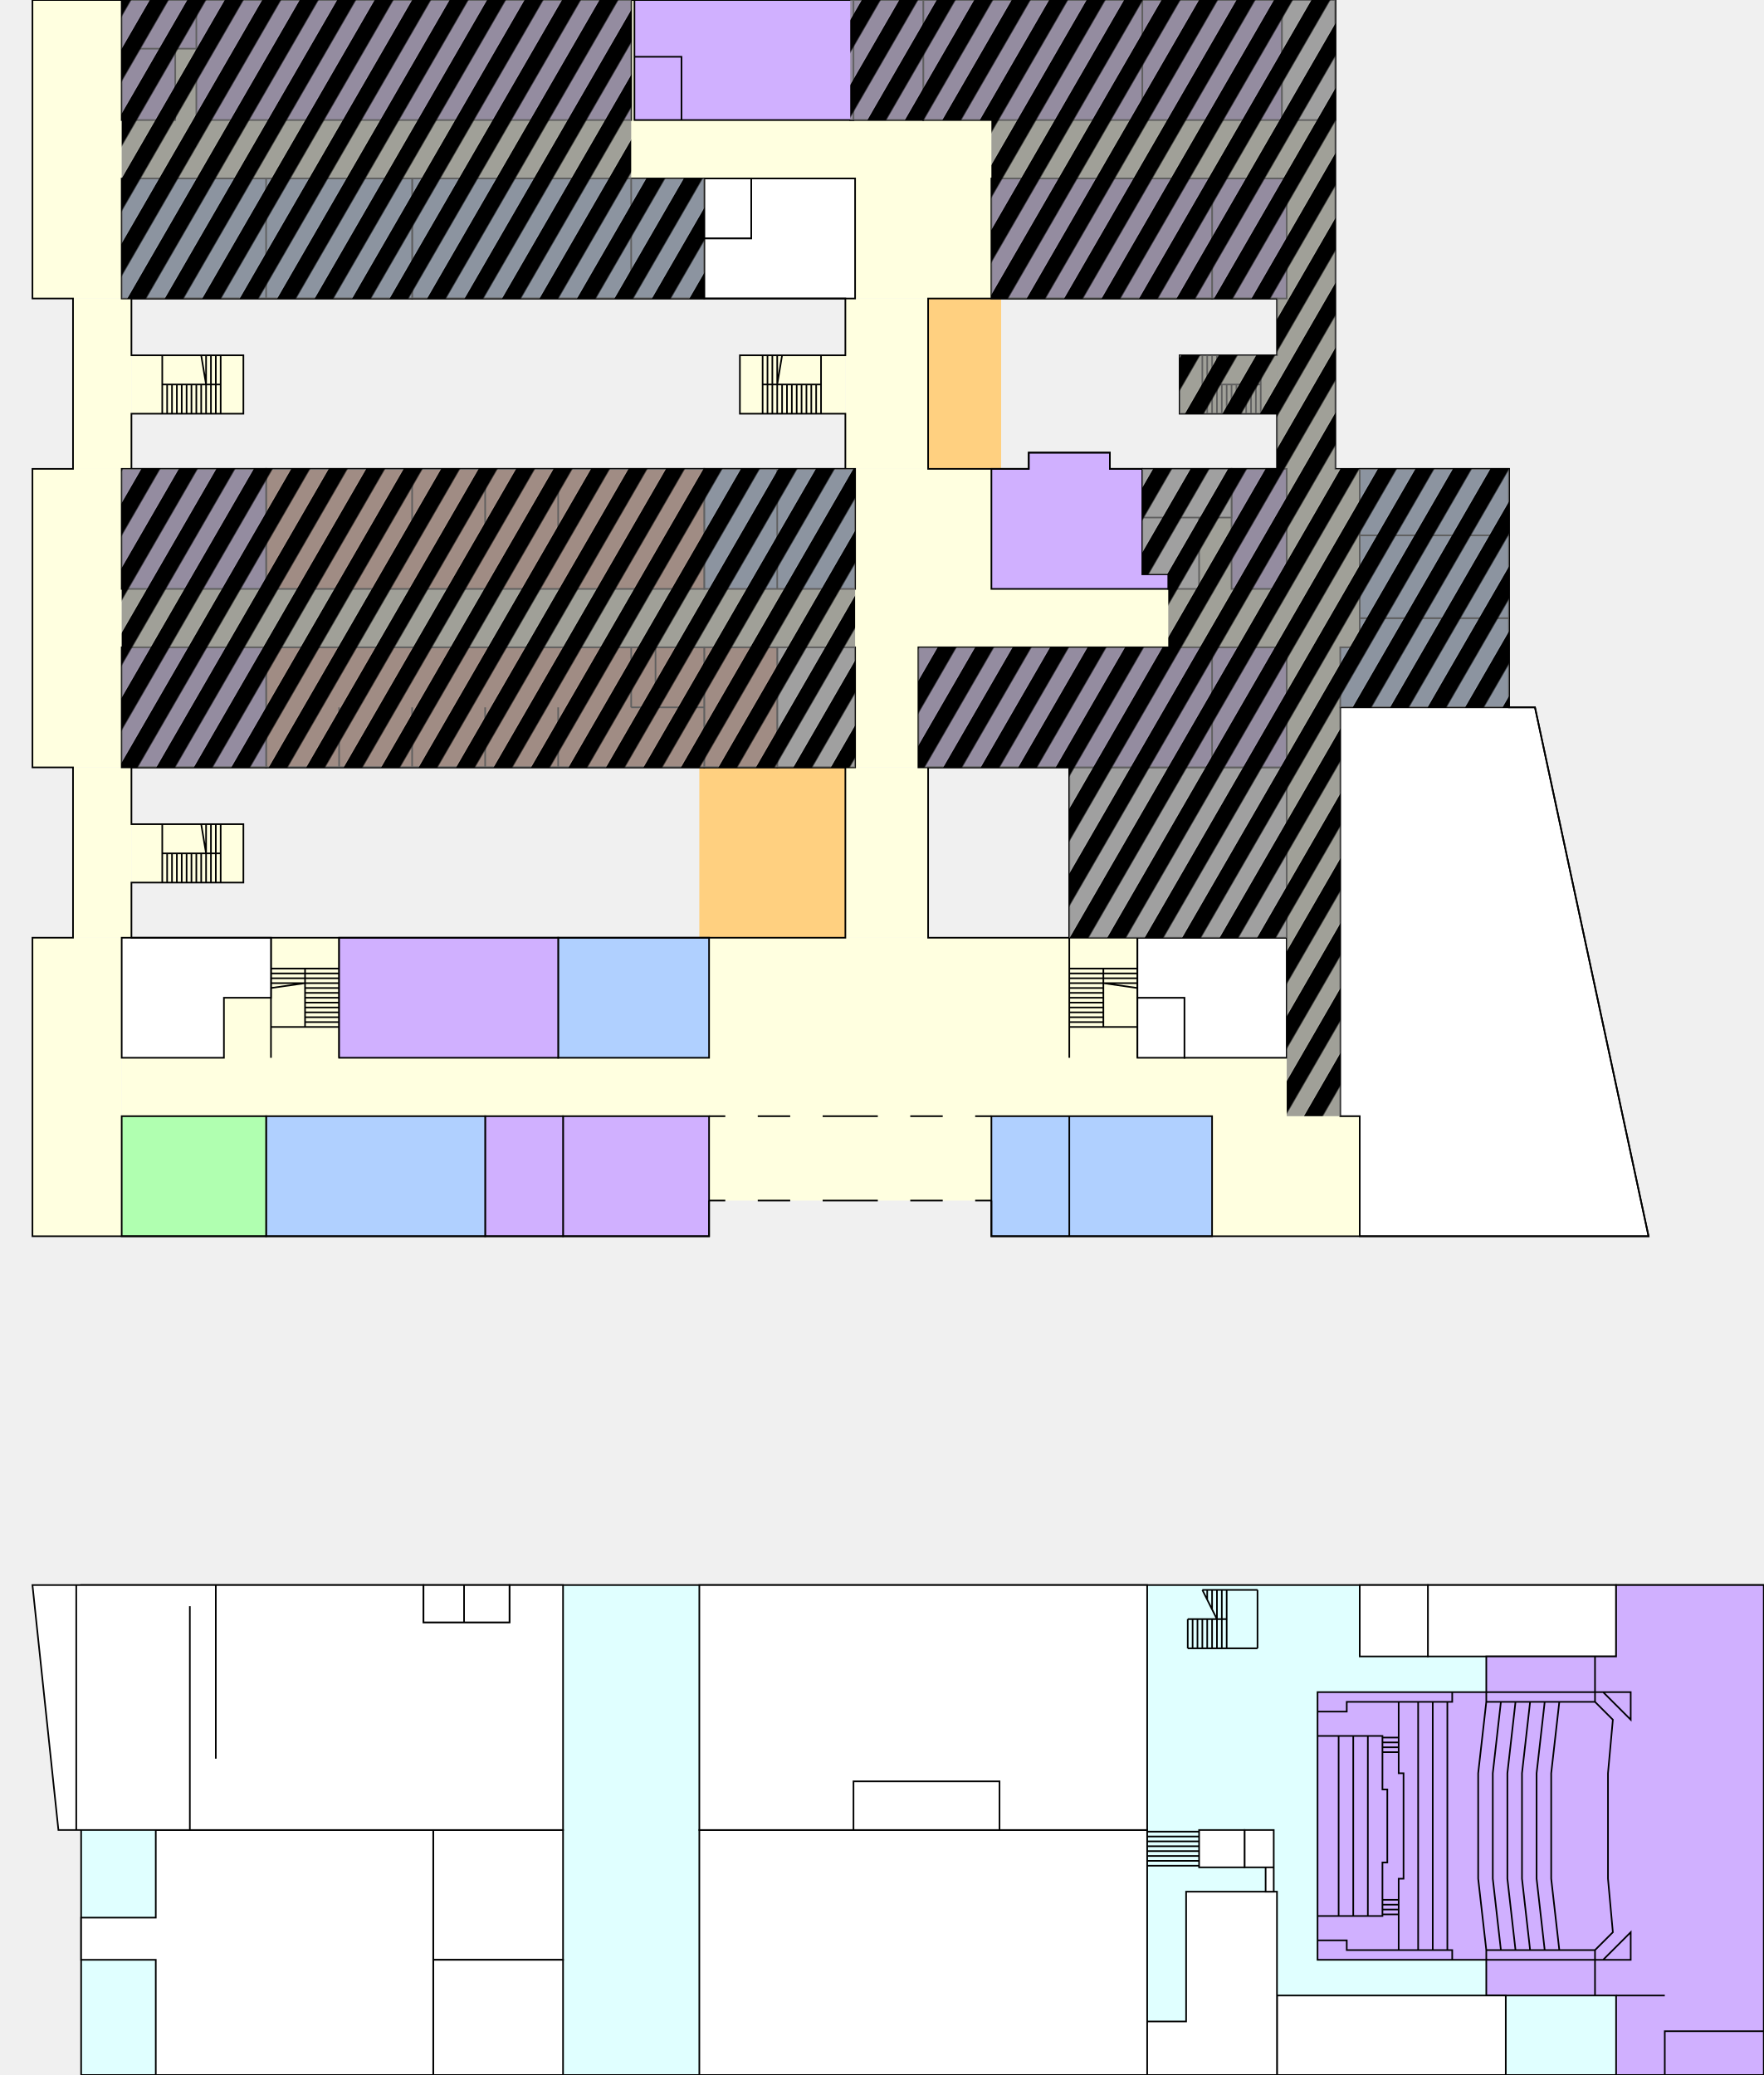
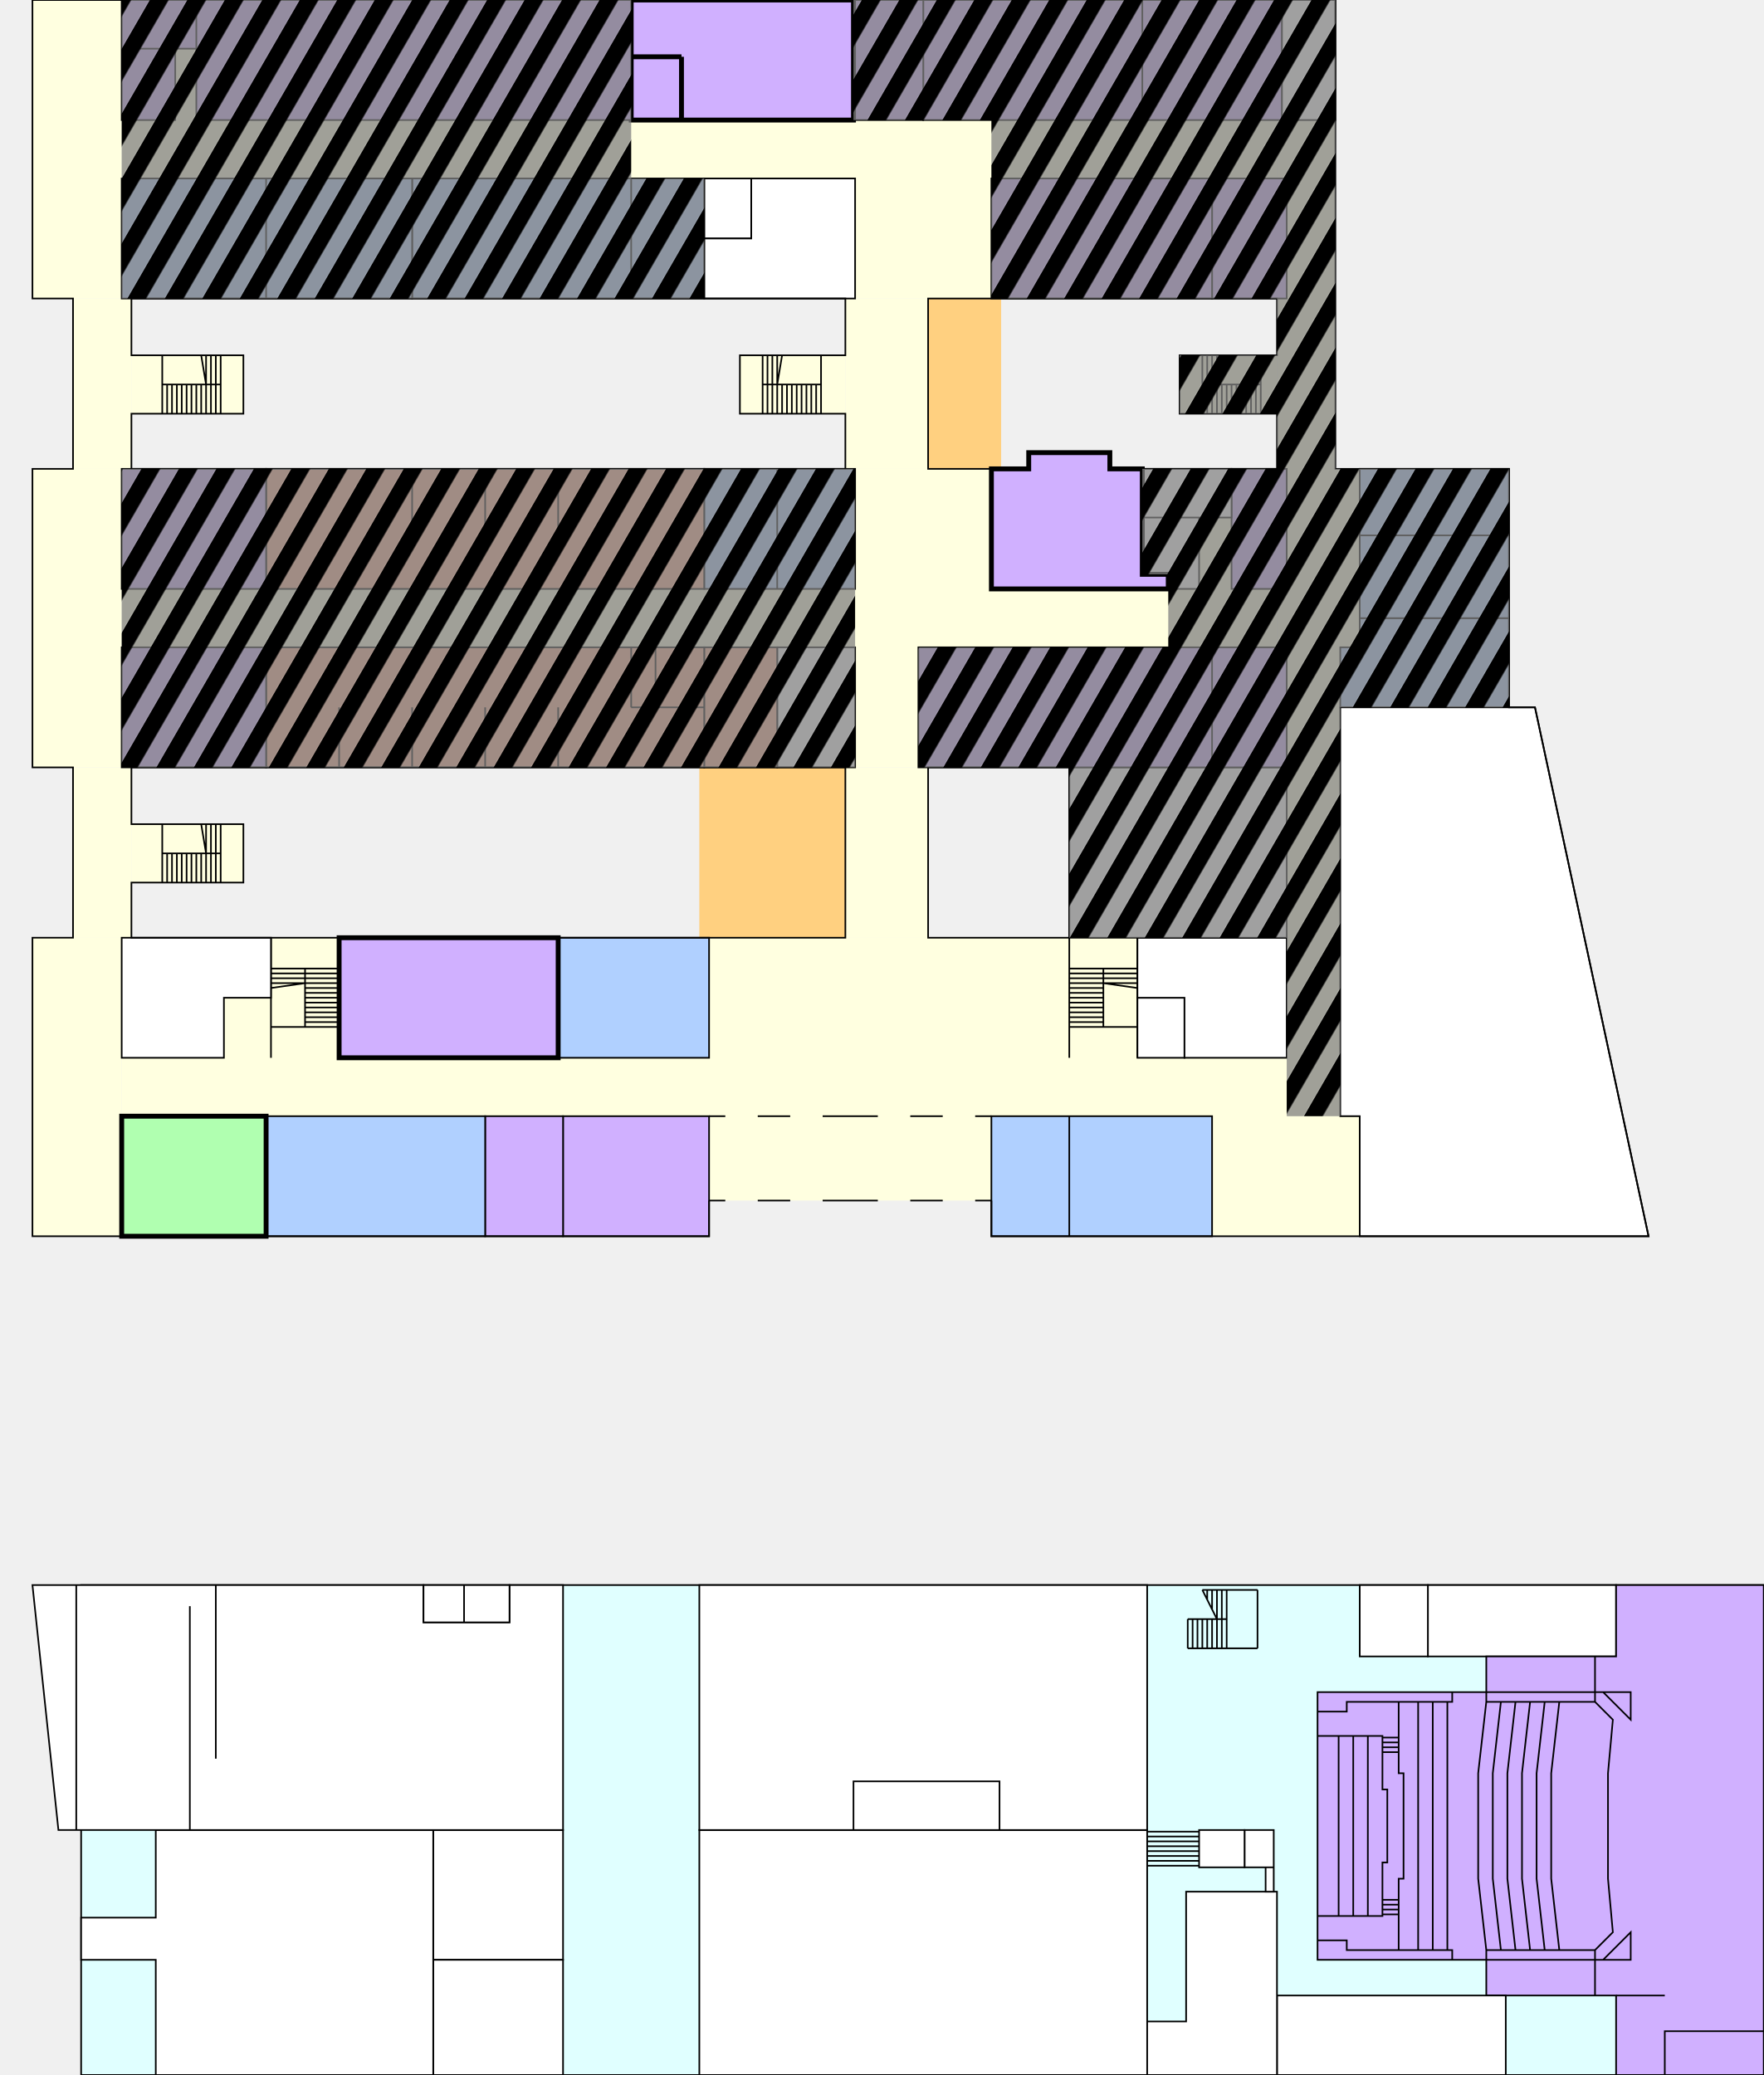
<svg xmlns="http://www.w3.org/2000/svg" width="1087" height="1279" version="1.1" id="svg282" viewBox="0 0 1087 1279">
  <defs id="defs1">
    <pattern id="backyard" patternUnits="userSpaceOnUse" width="20" height="20" patternTransform="rotate(30)">
      <rect id="backyard_bg" width="20" height="20" fill="gray" fill-opacity="0.75" />
      <rect id="backyard_shade" x="0" y="0" width="10" height="20" fill="black" />
    </pattern>
  </defs>
  <g id="floor_1" style="display:inline">
    <g id="bg1">
      <path id="____A1" fill="#e0ffff" stroke="#000000" d="m 50,977 v 302 H 1087 V 977 Z" />
      <path id="____staircase17" fill="none" stroke="#000000" d="m 732,1016 h 43 z m 43,-36 h -34 m 34,36 v -36 m -19,18 h -24 m 0,0 v 18 m 3,0 v -18 m 9,-12 v -6 z m 3,6 v -12 z m -9,24 v -18 z m 3,0 v -18 z m 3,0 v -18 z m 3,0 v -18 z m 3,0 v -36 z m 3,0 v -36 z m 3,0 v -36 z m -15,-36 9,18 z" />
      <path id="____steps11" fill="none" stroke="#000000" d="m 707,1129 h 32 m -32,3 h 32 m -32,3 h 32 m -32,3 h 32 m -32,3 h 32 m -32,3 h 32 m -32,3 h 32 m -32,3 h 32" />
      <path id="____kanri1" fill="#ffffff" stroke="#000000" d="m 880,977 h 116 v 44 H 880 Z" />
      <path id="____hujo" fill="#ffffff" stroke="#000000" d="m 838,977 h 42 v 44 h -42 z" />
      <path id="WADA_AKIYOSHI_MEMORIAL_HALL" fill="#d0b0ff" stroke="#000000" d="M 916,1043 H 812 v 165 h 104 v 22 h 80 v 49 h 91 V 977 h -91 v 44 h -80 z" />
      <path id="____hall_stroke" fill="none" stroke="#000000" d="m 916,1043 h 89 v 17 l -17,-17 m -72,165 h 89 v -17 l -17,17 m -5,-187 v 22 6 h -67 v -6 m 67,187 v -22 -6 h -67 v 6 m -21,-165 v 6 h -65 v 6 h -18 m 83,153 v -6 h -65 v -6 h -18 m 214,34 h -30 m 30,49 v -27 h 61 M 862,1049 v 44 h 3 v 65 h -3 v 44 m -50,-132 h 40 v 33 h 3 v 45 h -3 v 33 h -40 m 31,-111 v 111 m -9,-111 v 111 m -9,-111 v 111 m 27,-110 h 10 m -10,3 h 10 m -10,3 h 10 m -10,3 h 10 m -10,91 h 10 m -10,3 h 10 m -10,3 h 10 m -10,3 h 10 m 12,-131 v 153 m 9,-153 v 153 m 9,-153 v 153 m 24,-153 -5,44 v 65 l 5,44 m 18,-153 -5,44 v 65 l 5,44 m 9,-153 -5,44 v 65 l 5,44 m 9,-153 -5,44 v 65 l 5,44 m 9,-153 -5,44 v 65 l 5,44 m -36,-153 -5,44 v 65 l 5,44 m 58,-153 11,11 -3,33 v 65 l 3,33 -11,11" />
      <path id="____WC14" fill="#ffffff" stroke="#000000" d="m 787,1230 h 141 v 49 H 787 Z" />
      <path id="____room2" fill="#ffffff" stroke="#000000" d="m 731,1166 h 56 v 113 h -81 v -33 h 25 z" />
      <path id="____korehanani" fill="#ffffff" stroke="#000000" d="m 785,1151 h -5 v 15 h 5 z m -18,0 v -23 h 18 v 23 z" />
      <path id="____EV13" fill="#ffffff" stroke="#000000" d="m 739,1128 h 28 v 23 h -28 z" />
      <path id="____jukendo" fill="#ffffff" stroke="#000000" d="m 431,1128 v 151 h 276 v -151 z" />
      <path id="Communication_Center" fill="#ffffff" stroke="#000000" d="m 616,1098 h -90 v 30 h 90 z m 0,30 h 91 V 977 H 431 v 151 h 95 v -30 h 90 z" />
      <path id="____WC15" fill="#ffffff" stroke="#000000" d="m 267,1128 h 80 v 80 h -80 z" />
      <path id="____kanri2" fill="#ffffff" stroke="#000000" d="m 267,1208 h 80 v 71 h -80 z" />
      <path id="____chori" fill="#ffffff" stroke="#000000" d="m 96,1128 h 171 v 151 H 96 v -71 H 50 v -26 h 46 z" />
      <path fill="#ffffff" stroke="#000000" id="Cafeteria" d="m 20,977 16,151 H 347 V 977 h -33 v 23 h -53 v -23 z m 27,151 V 977 m 86,0 v 107 m -16,-94 v 138" />
      <path id="____EV14" fill="#ffffff" stroke="#000000" d="m 314,977 v 23 h -53 v -23 z m -28,23 v -23" />
      <path id="____riverside1" fill="#ffffe0" d="M 20,0 V 184 H 75 V 0 Z m 0,289 V 473 H 75 V 289 Z m 0,289 V 762 H 75 V 578 Z" />
      <path id="____trainside1" fill="#ffffe0" d="M 792,762 H 930 V 289 H 823 V 0 h -36 v 289 184 h 6 z" />
      <path id="____passage1" fill="#ffffe0" d="M 45,184 V 289 H 81 V 184 Z m 476,0 v 105 h 51 V 184 Z M 45,473 V 578 H 81 V 473 Z m 476,0 v 105 h 51 V 473 Z" />
      <path id="____staircases1" fill="#ffffe0" d="m 81,219 v 36 h 69 v -36 z m 375,0 v 36 h 65 v -36 z m 271,0 v 36 h 60 V 219 Z M 81,508 v 36 h 69 v -36 z" />
      <path id="____S1" fill="#ffffe0" d="m 75,578 v 184 h 362 v -22 h 174 v 22 H 793 V 578 Z" />
      <path id="____C1" fill="#ffffe0" d="M 75,289 V 473 H 787 V 289 H 526 Z" />
      <path id="____N1" fill="#ffffe0" d="M 75,0 V 184 H 787 V 0 Z" />
      <path id="____staircase11" fill="none" stroke="#000000" d="m 659,578 v 74 z m 42,0 v 74 z m -21,19 v 36 z m -21,0 h 42 z m 0,3 h 42 z m 0,3 h 42 z m 0,3 h 42 z m 0,3 h 21 z m 0,3 h 21 z m 0,3 h 21 z m 0,3 h 21 z m 0,3 h 21 z m 0,3 h 21 z m 0,3 h 21 z m 0,3 h 21 z m 0,3 h 42 z m 42,-24 -21,-3 z" />
      <path id="____staircase12" fill="none" stroke="#000000" d="m 167,578 v 74 z m 42,0 v 74 z m -21,19 v 36 z m -21,0 h 42 z m 0,3 h 42 z m 0,3 h 42 z m 0,3 h 42 z m 21,3 h 21 z m 0,3 h 21 z m 0,3 h 21 z m 0,3 h 21 z m 0,3 h 21 z m 0,3 h 21 z m 0,3 h 21 z m 0,3 h 21 z m -21,3 h 42 z m 0,-24 21,-3 z" />
      <path id="____staircase13" fill="none" stroke="#000000" d="m 100,526 h 36 z m 0,-18 v 36 z m 3,18 v 18 z m 3,0 v 18 z m 3,0 v 18 z m 3,0 v 18 z m 3,0 v 18 z m 3,0 v 18 z m 3,0 v 18 z m 3,0 v 18 z m 3,-18 v 36 z m 3,0 v 36 z m 3,0 v 36 z m 3,0 v 36 z m -12,0 3,18 z" />
      <path id="____staircase14" fill="none" stroke="#000000" d="m 741,237 h 36 z m 0,-18 v 36 z m 3,0 v 36 z m 3,0 v 36 z m 3,0 v 36 z m 3,18 v 18 z m 3,0 v 18 z m 3,0 v 18 z m 3,0 v 18 z m 3,0 v 18 z m 3,0 v 18 z m 3,0 v 18 z m 3,0 v 18 z m 3,-18 v 36 z m -24,0 -3,18 z" />
      <path id="____staircase15" fill="none" stroke="#000000" d="m 470,237 h 36 z m 0,-18 v 36 z m 3,0 v 36 z m 3,0 v 36 z m 3,0 v 36 z m 3,18 v 18 z m 3,0 v 18 z m 3,0 v 18 z m 3,0 v 18 z m 3,0 v 18 z m 3,0 v 18 z m 3,0 v 18 z m 3,0 v 18 z m 3,-18 v 36 z m -24,0 -3,18 z" />
      <path id="____staircase16" fill="none" stroke="#000000" d="m 100,237 h 36 z m 0,-18 v 36 z m 3,18 v 18 z m 3,0 v 18 z m 3,0 v 18 z m 3,0 v 18 z m 3,0 v 18 z m 3,0 v 18 z m 3,0 v 18 z m 3,0 v 18 z m 3,-18 v 36 z m 3,0 v 36 z m 3,0 v 36 z m 3,0 v 36 z m -12,0 3,18 z" />
      <path id="____terrace1" fill="#ffd080" d="m 431,473 v 105 h 90 V 473 Z" />
      <path id="____terrace2" fill="#ffd080" d="m 572,184 v 105 h 45 V 184 Z" />
      <path id="____gomistation" fill="#ffffff" stroke="#000000" d="m 790,0 v 74 h 33 V 0 Z" />
      <path id="____EV11" fill="#ffffff" stroke="#000000" d="m 701,615 v 37 h 29 v -37 z" />
      <path id="____WC11" fill="#ffffff" stroke="#000000" d="m 701,578 h 92 v 74 h -63 v -37 h -29 z" />
      <path id="____WC12" fill="#ffffff" stroke="#000000" d="m 75,578 h 92 v 37 h -29 v 37 H 75 Z" />
      <path id="____EV12" fill="#ffffff" stroke="#000000" d="m 434,110 v 37 h 29 v -37 z" />
      <path id="____WC13" fill="#ffffff" stroke="#000000" d="m 527,184 h -93 v -37 h 29 v -37 h 64 z" />
      <path id="Principals_Office" fill="#b0d0ff" stroke="#000000" d="m 838,381 v 18 h -12 v 37 h 104 v -55 z" />
      <path id="Reception_Room" fill="#b0d0ff" stroke="#000000" d="m 838,330 v 51 h 92 v -51 z" />
      <path id="Printing_Room" fill="#b0d0ff" stroke="#000000" d="m 838,289 v 41 h 92 v -41 z" />
      <path id="Teachers_Room" fill="#ffffff" stroke="#000000" d="m 826,436 h 120 l 70,326 H 838 v -74 h -12 z" />
      <path id="School_Office" fill="#b0d0ff" stroke="#000000" d="m 611,688 v 74 h 136 v -74 z m 48,0 v 74 z" />
      <path id="____syoukouguti" fill="none" stroke="#000000" d="m 447,688 h -10 m 50,0 h -20 m 144,0 h -10 m -20,0 h -20 m -20,0 h -34 m -60,52 h -10 m 50,0 h -20 m 144,0 h -10 m -20,0 h -20 m -20,0 h -34" />
      <path id="Studio" fill="#d0b0ff" stroke="#000000" d="m 347,688 v 74 h 90 v -74 z" />
      <path id="Broadcasting_Room" fill="#d0b0ff" stroke="#000000" d="m 299,688 v 74 h 48 v -74 z" />
      <path id="Nurses_Office" fill="#b0d0ff" stroke="#000000" d="m 164,688 v 74 h 135 v -74 z" />
-       <path id="Fieldwork_Lab" fill="#b0ffb0" stroke="#000000" d="m 75,688 v 74 h 89 v -74 z" />
+       <path id="Fieldwork_Lab" fill="#b0ffb0" stroke="#000000" stroke-width="3" d="m 75,688 v 74 h 89 v -74 z" />
      <path id="Science_and_Technology_Advisors_Room" fill="#b0d0ff" stroke="#000000" d="m 344,578 v 74 h 93 v -74 z" />
      <path id="____room1" fill="#ffffff" stroke="#000000" d="M 659,473 H 793 V 578 H 659 Z" />
-       <path id="Audio_Visual_Room" fill="#d0b0ff" stroke="#000000" d="m 209,578 v 74 h 135 v -74 z" />
+       <path id="Audio_Visual_Room" fill="#d0b0ff" stroke="#000000" stroke-width="3" d="m 209,578 v 74 h 135 v -74 z" />
      <path id="Music_Room" fill="#d0b0ff" stroke="#000000" d="m 566,399 v 74 h 227 v -74 z m 181,0 v 74 z" />
      <path id="____souko1" fill="#ffffff" stroke="#000000" d="m 479,399 v 74 h 48 v -74 z" />
      <path id="Nanotechnology_Dept_Office" fill="#ffb090" stroke="#000000" d="m 434,399 v 74 h 45 v -74 z" />
      <path id="Nanomaterial_Observatory_Room" fill="#ffb090" stroke="#000000" d="m 164,399 v 74 h 270 v -74 z m 45,37 v 37 z m 45,0 v 37 z m 45,0 v 37 z m 45,0 v 37 z m 45,-37 v 37 z m 0,37 h 45 z m 15,-37 v 37 z" />
      <path id="Seminar_Room_C11" fill="#d0b0ff" stroke="#000000" d="m 75,399 v 74 h 89 v -74 z" />
      <path id="Music_Dept_Stock_Room" fill="#d0b0ff" stroke="#000000" d="m 759,289 v 74 h 34 v -74 z" />
      <path id="____rensyu" fill="#ffffff" stroke="#000000" d="m 704,289 v 30 h 55 v -30 z m 0,30 h 35 v 44 h -19 v -9 h -16 z" />
-       <path id="Tea_Ceremony_Room" fill="#d0b0ff" stroke="#000000" d="m 611,289 h 23 v -10 h 50 v 10 h 20 v 65 h 16 v 9 H 611 Z" />
+       <path id="Tea_Ceremony_Room" fill="#d0b0ff" stroke="#000000" stroke-width="3" d="m 611,289 h 23 v -10 h 50 v 10 h 20 v 65 h 16 v 9 H 611 Z" />
      <path id="Electron_Microscope_Lab" fill="#b0d0ff" stroke="#000000" d="m 434,289 v 74 h 93 v -74 z m 45,0 v 74 z" />
      <path id="Nanomaterial_Generation_Lab" fill="#ffb090" stroke="#000000" d="m 164,289 v 74 h 270 v -74 z m 90,0 v 50 z m 45,0 v 37 z m 45,0 v 37 z" />
      <path id="Seminar_Room_C12" fill="#d0b0ff" stroke="#000000" d="m 75,289 v 74 h 89 v -74 z" />
      <path id="Home_Economics_Dept_Office" fill="#d0b0ff" stroke="#000000" d="m 747,110 v 74 h 46 v -74 z" />
      <path id="Cooking_Room" fill="#d0b0ff" stroke="#000000" d="m 611,110 v 74 h 136 v -74 z" />
      <path id="Environmental_Science_Lab" fill="#b0d0ff" stroke="#000000" d="m 254,110 v 74 h 180 v -74 z m 135,0 v 74 z" />
      <path id="Analytical_Lab" fill="#b0d0ff" stroke="#000000" d="m 75,110 v 74 h 179 v -74 z m 89,0 v 74 z" />
      <path id="Sewing_Room" fill="#d0b0ff" stroke="#000000" d="m 704,0 v 74 h 86 V 0 Z" />
      <path id="Art_and_Craft_Room" fill="#d0b0ff" stroke="#000000" d="M 569,0 V 74 H 704 V 0 Z" />
      <path id="Art_and_Calligraphy_Dept_Office" fill="#d0b0ff" stroke="#000000" d="m 524,0 v 74 h 45 V 0 Z" />
-       <path id="Calligraphy_Room" fill="#d0b0ff" stroke="#000000" d="M 391,0 V 74 H 526 V 0 Z m 0,35 v 39 h 29 V 35 Z" />
+       <path id="Calligraphy_Room" fill="#d0b0ff" stroke="#000000" stroke-width="3" d="M 389,0 V 74 H 526 V 0 Z m 31,74 V 35 m 0,0 h -31" />
      <path id="Metalworking_Woodworking_Woom" fill="#d0b0ff" stroke="#000000" d="M 121,0 V 74 H 389 V 0 Z M 75,0 v 30 h 46 V 0 Z m 0,30 v 44 h 33 V 30 Z" />
      <path id="____inner1" fill="none" stroke="#000000" d="m 81,184 h 440 v 35 h -65 v 36 h 65 v 34 H 81 v -34 h 69 V 219 H 81 Z m 491,0 h 215 v 35 h -60 v 36 h 60 v 34 H 684 v -10 h -50 v 10 H 572 Z M 81,473 H 521 V 578 H 81 v -34 h 69 V 508 H 81 Z m 491,0 v 105 h 87 V 473 Z" />
      <path id="____outer1" fill="none" stroke="#000000" d="m 437,740 v 22 H 20 V 578 H 45 V 473 H 20 V 289 H 45 V 184 H 20 V 0 h 803 v 289 h 107 v 147 h 16 l 70,326 H 611 v -22" />
-       <path id="____backyard11" fill="url(#backyard)" d="m 75,0 h 314 v 110 h 45 v 74 H 391 75 Z" class="UnoptimicedTransforms" />
+       <path id="____backyard11" fill="url(#backyard)" d="m 75,0 h 314 v 110 h 45 v 74 H 391 75 Z" class="UnoptimicedTransforms" style="display:inline" />
      <path id="____backyard12" fill="url(#backyard)" d="M 75,289 H 527 V 473 H 75 Z" class="UnoptimicedTransforms" />
-       <path id="____backyard13" fill="url(#backyard)" d="M 524,0 H 823 V 289 H 930 V 436 H 826 V 688 H 793 V 578 H 659 V 473 h -93 v -74 h 154 v -45 h -16 v -65 h 83 v -34 h -60 v -36 h 60 V 184 H 611 V 74 h -87 z" class="UnoptimicedTransforms" />
+       <path id="____backyard13" fill="url(#backyard)" d="M 526,0 H 823 V 289 H 930 V 436 H 826 V 688 H 793 V 578 H 659 V 473 h -93 v -74 h 154 v -45 h -16 v -65 h 83 v -34 h -60 v -36 h 60 V 184 H 611 V 74 h -85 z" class="UnoptimicedTransforms" />
    </g>
  </g>
</svg>
